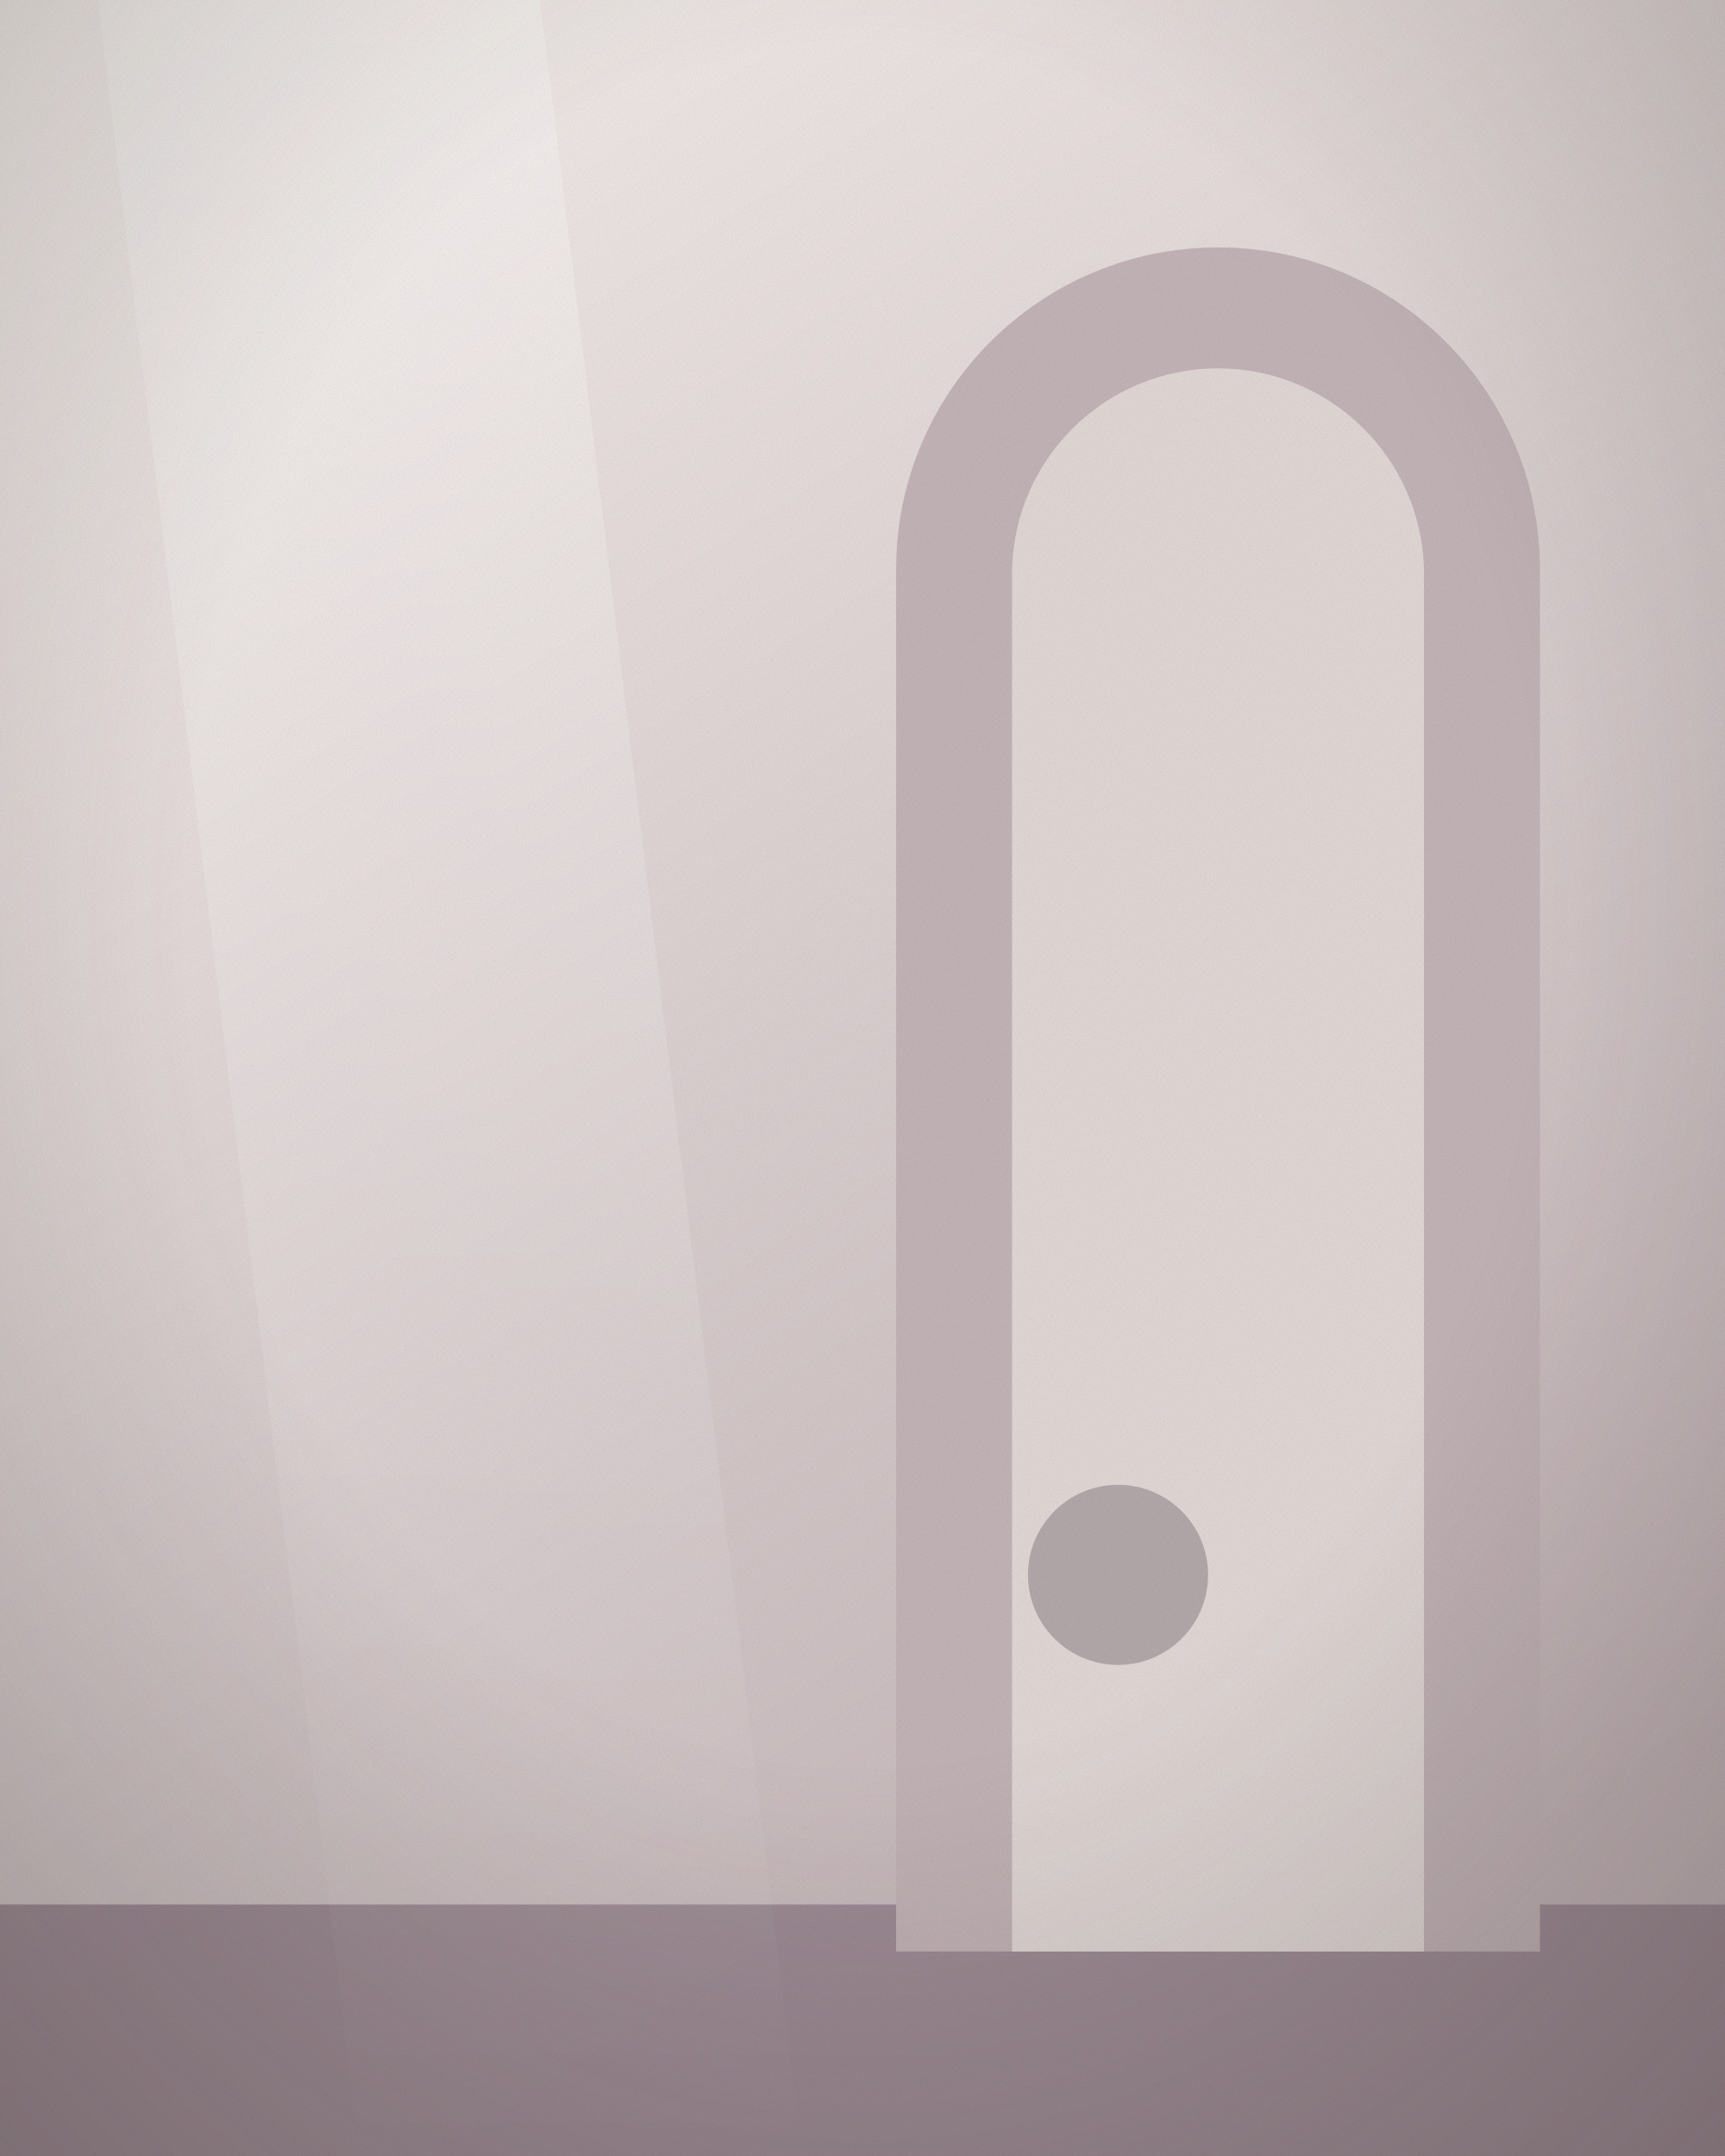
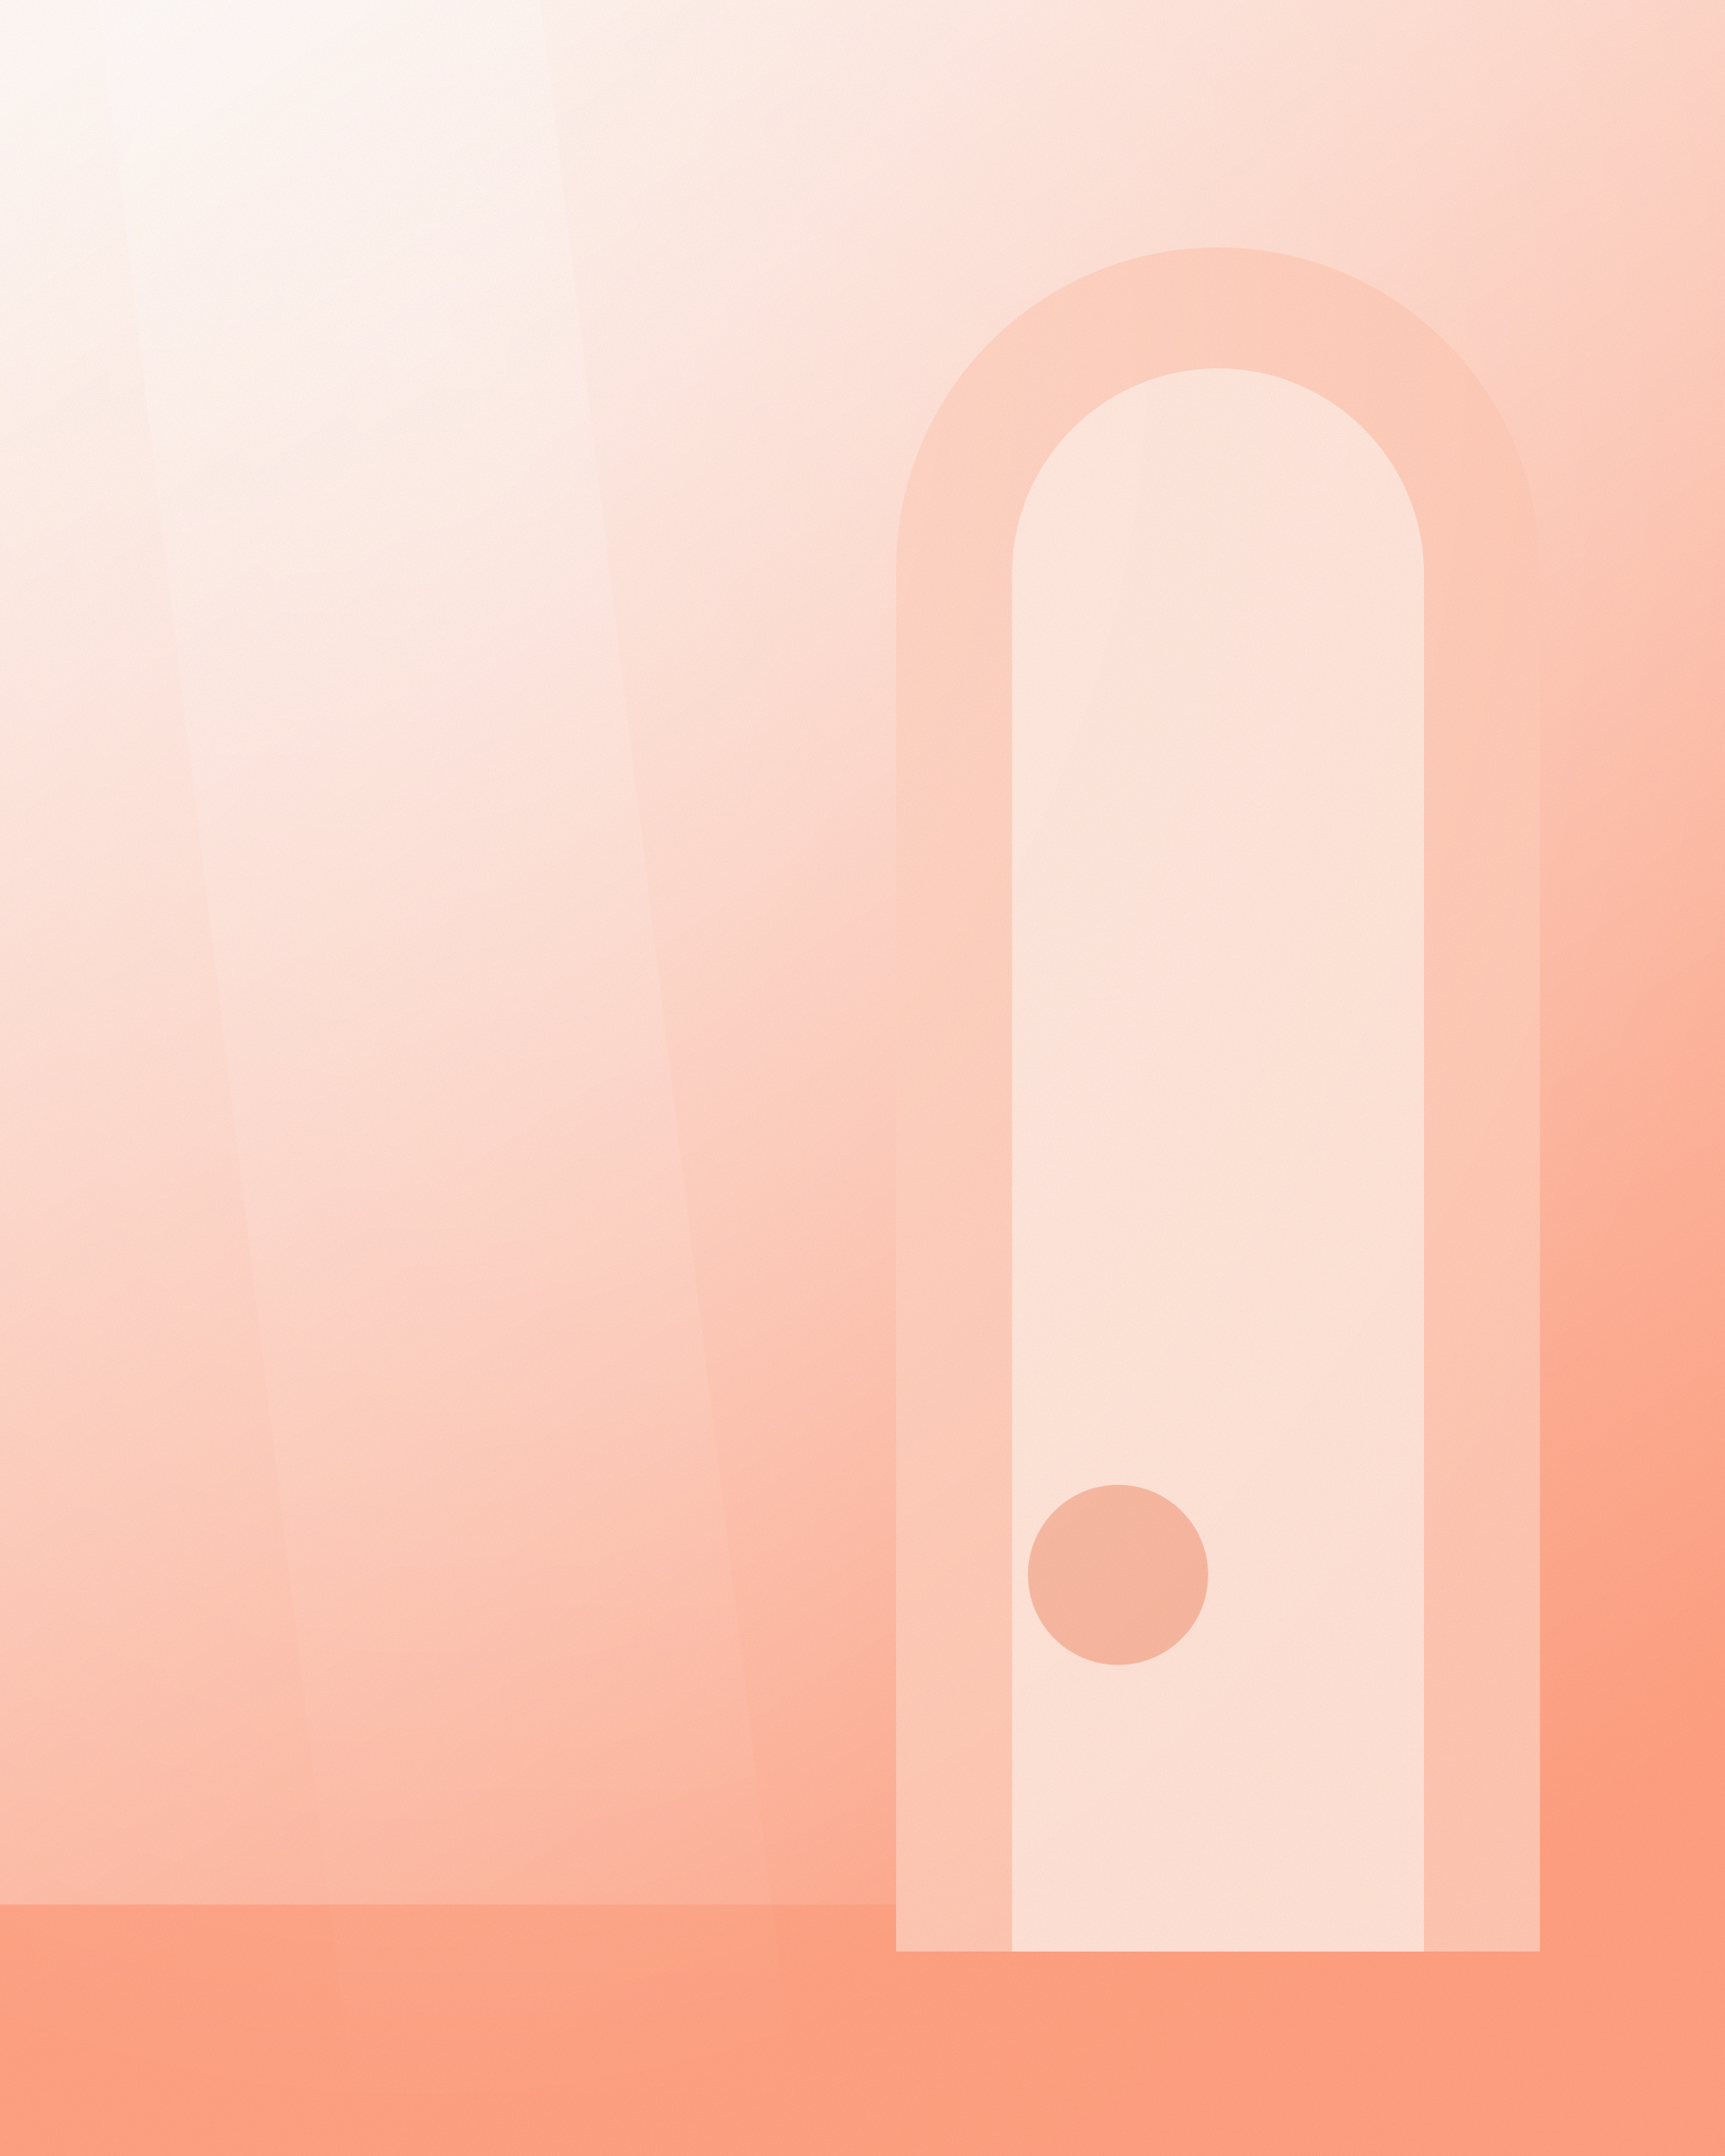
<svg xmlns="http://www.w3.org/2000/svg" viewBox="0 0 1400 1750" width="1400" height="1750" role="presentation">
  <defs>
    <linearGradient id="sky" x1="0.1" y1="0" x2="0.6" y2="1">
-       <stop offset="0%" stop-color="#F5EFEC" />
-       <stop offset="100%" stop-color="#C3B4B7" />
+       <stop offset="0%" stop-color="#FFF4EF" />
+       <stop offset="100%" stop-color="#FF9F80" />
    </linearGradient>
    <linearGradient id="shaft" x1="0" y1="0" x2="0" y2="1">
-       <stop offset="0%" stop-color="#FFFFFF" stop-opacity="0.5" />
+       <stop offset="0%" stop-color="#FFFFFF" stop-opacity="0.42" />
      <stop offset="100%" stop-color="#FFFFFF" stop-opacity="0" />
    </linearGradient>
-     <radialGradient id="vig" cx="50%" cy="42%" r="76%">
-       <stop offset="52%" stop-color="#2B2622" stop-opacity="0" />
-       <stop offset="100%" stop-color="#2B2622" stop-opacity="0.26" />
+     <radialGradient id="bloom" cx="24%" cy="16%" r="82%">
+       <stop offset="0%" stop-color="#FFFFFF" stop-opacity="0.38" />
+       <stop offset="100%" stop-color="#FFFFFF" stop-opacity="0" />
    </radialGradient>
    <filter id="grain" x="0" y="0" width="100%" height="100%">
      <feTurbulence type="fractalNoise" baseFrequency="0.9" numOctaves="3" stitchTiles="stitch" />
      <feColorMatrix type="saturate" values="0" />
    </filter>
  </defs>
  <rect width="1400" height="1750" fill="url(#sky)" />
-   <path d="M0 1545.9 H 1400 V 1750 H 0 Z" fill="#9A8791" opacity="0.9" />
-   <path d="M727.3 1584 V 462.1 A 261.2 261.2 0 0 1 1249.8 462.1 V 1584 Z" fill="#C3B4B7" />
-   <path d="M821.4 1584 V 462.1 A 167.2 167.2 0 0 1 1155.7 462.1 V 1584 Z" fill="#E4DBD9" opacity="0.9" />
-   <circle cx="907.4" cy="1278.3" r="73.1" fill="#5E4E58" opacity="0.35" />
-   <polygon points="79.4,0 438.3,0 651.1,1750 292.2,1750" fill="url(#shaft)" opacity="0.55" />
-   <rect width="1400" height="1750" fill="url(#vig)" />
-   <rect width="1400" height="1750" filter="url(#grain)" opacity="0.2" style="mix-blend-mode:multiply" />
+   <path d="M0 1545.9 H 1400 V 1750 H 0 Z" fill="#FF9F80" opacity="0.92" />
+   <path d="M727.3 1584 V 462.1 A 261.2 261.2 0 0 1 1249.8 462.1 V 1584 Z" fill="#FFC6B1" />
+   <path d="M821.4 1584 V 462.1 A 167.2 167.2 0 0 1 1155.7 462.1 V 1584 Z" fill="#FFE4D8" opacity="0.9" />
+   <circle cx="907.4" cy="1278.3" r="73.1" fill="#F07954" opacity="0.45" />
+   <polygon points="79.4,0 438.3,0 651.1,1750 292.2,1750" fill="url(#shaft)" opacity="0.45" />
+   <rect width="1400" height="1750" fill="url(#bloom)" />
+   <rect width="1400" height="1750" filter="url(#grain)" opacity="0.11" style="mix-blend-mode:multiply" />
</svg>
